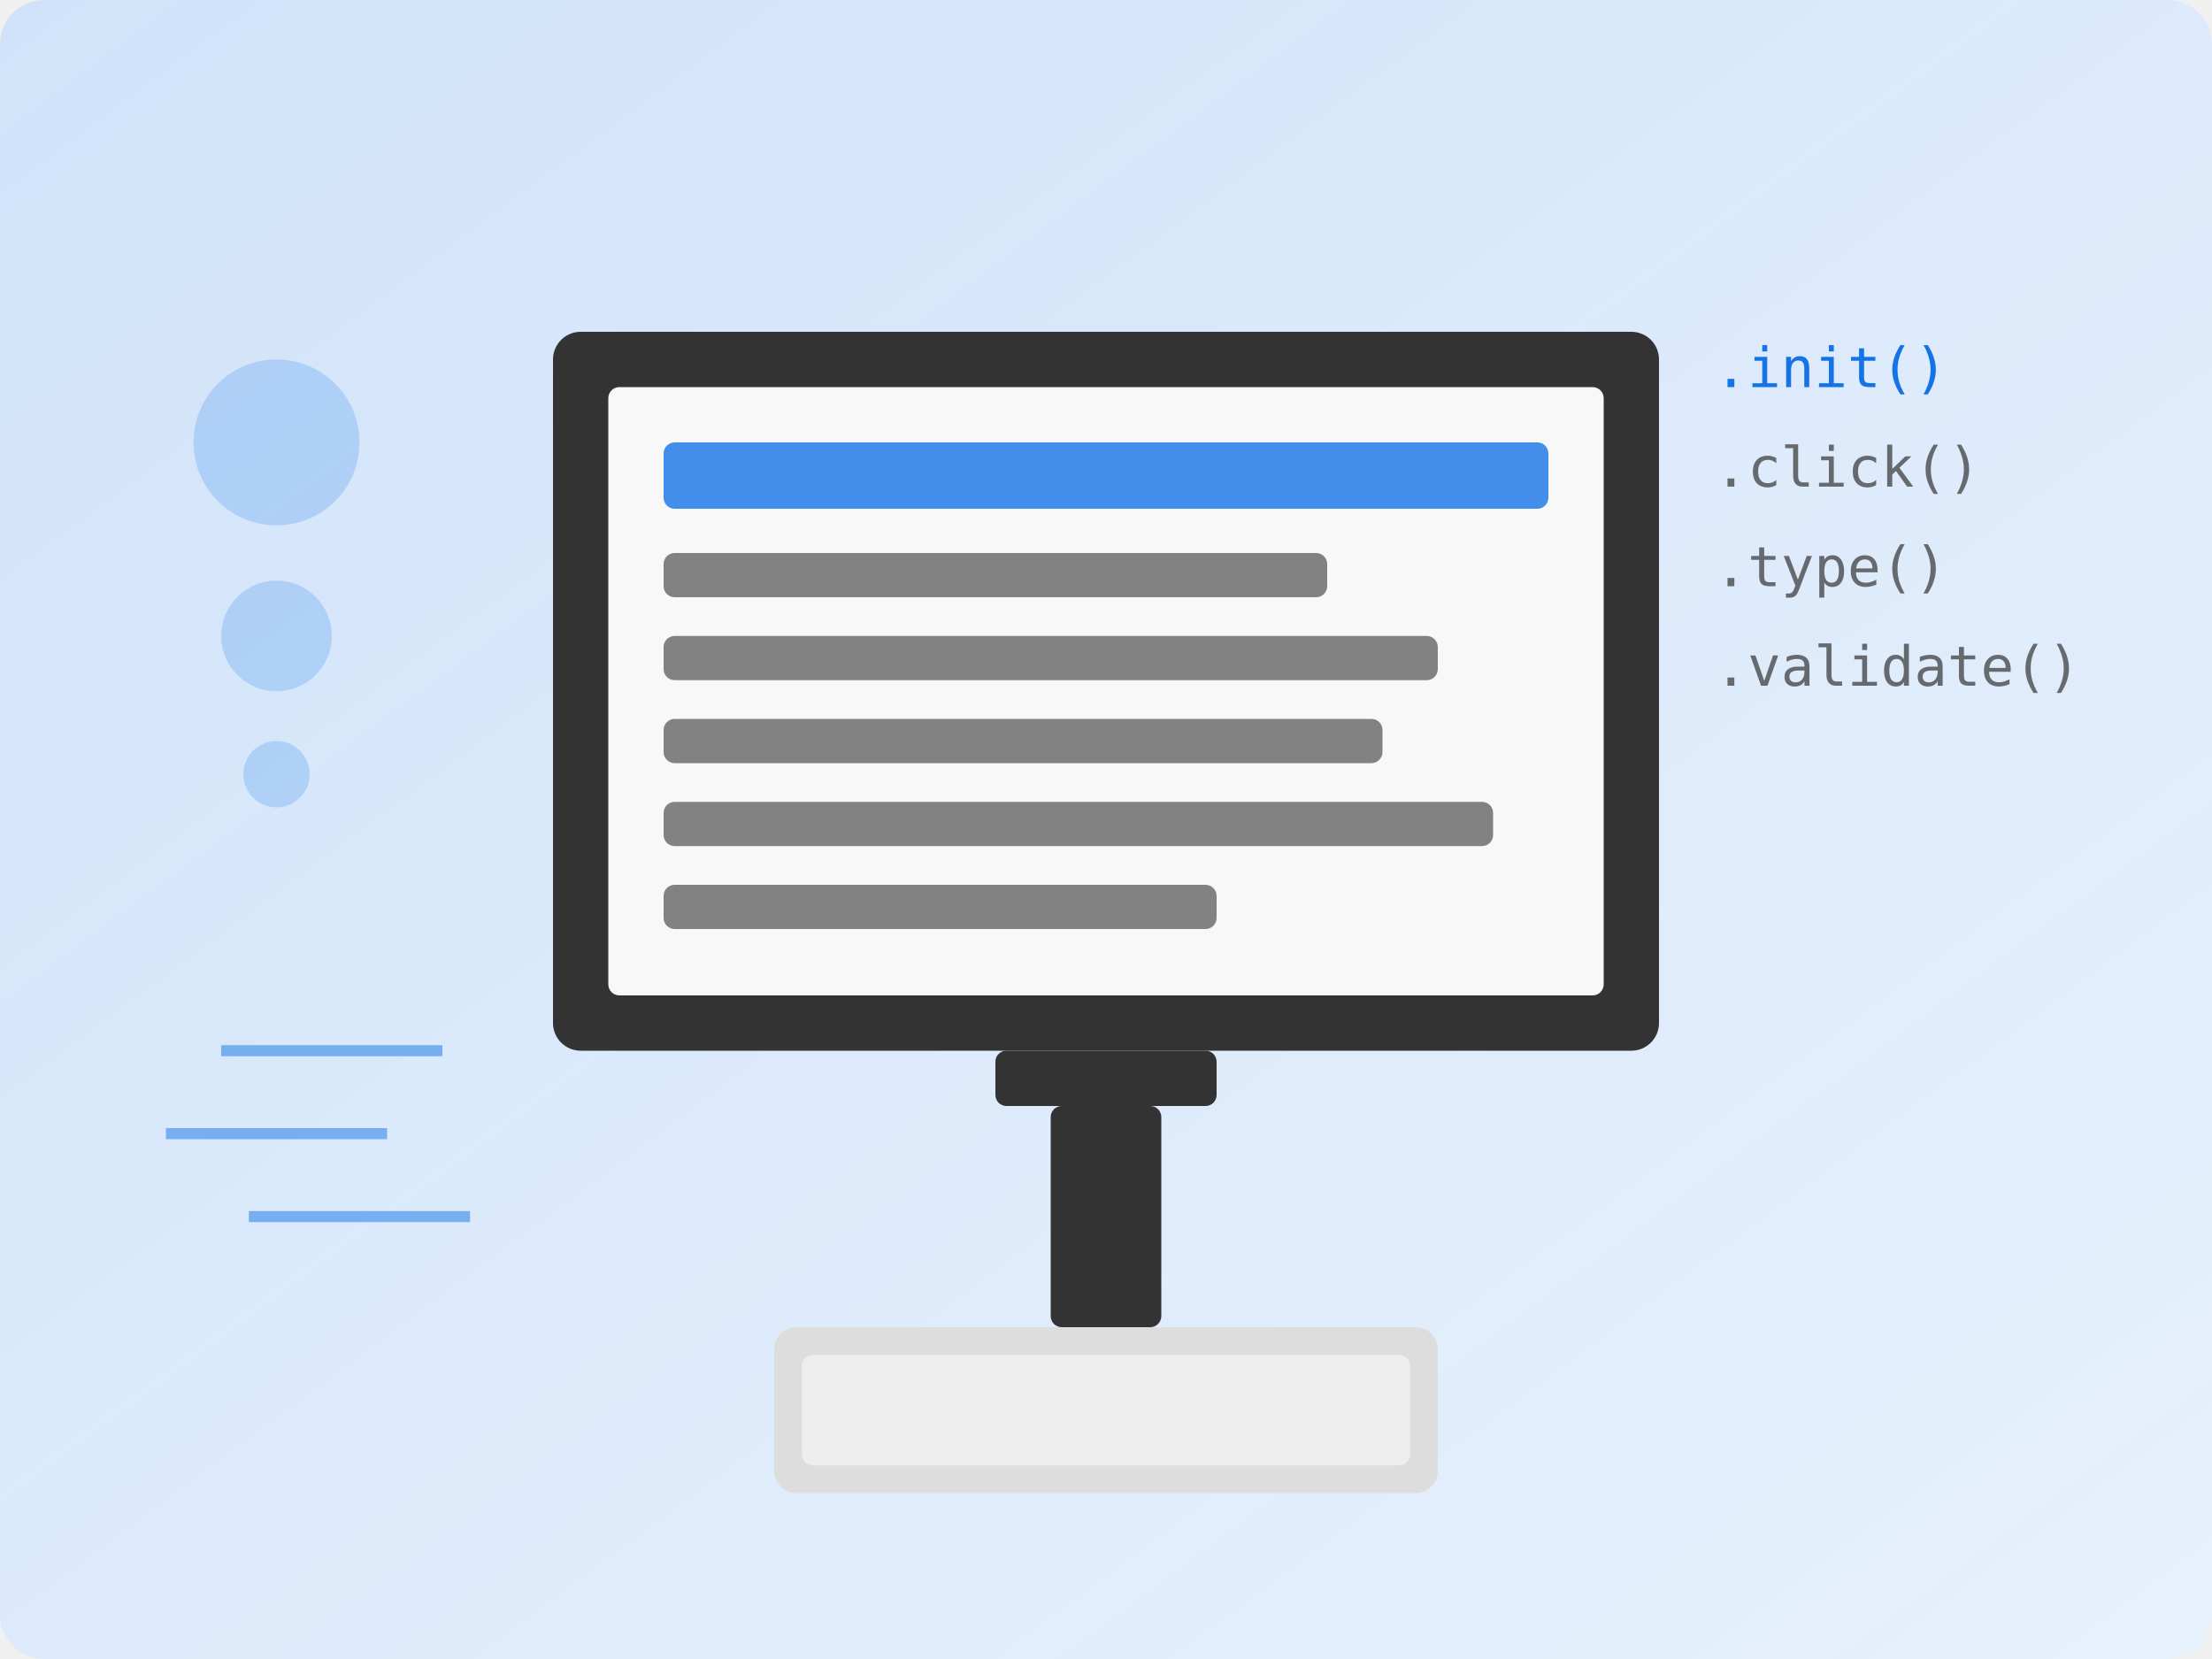
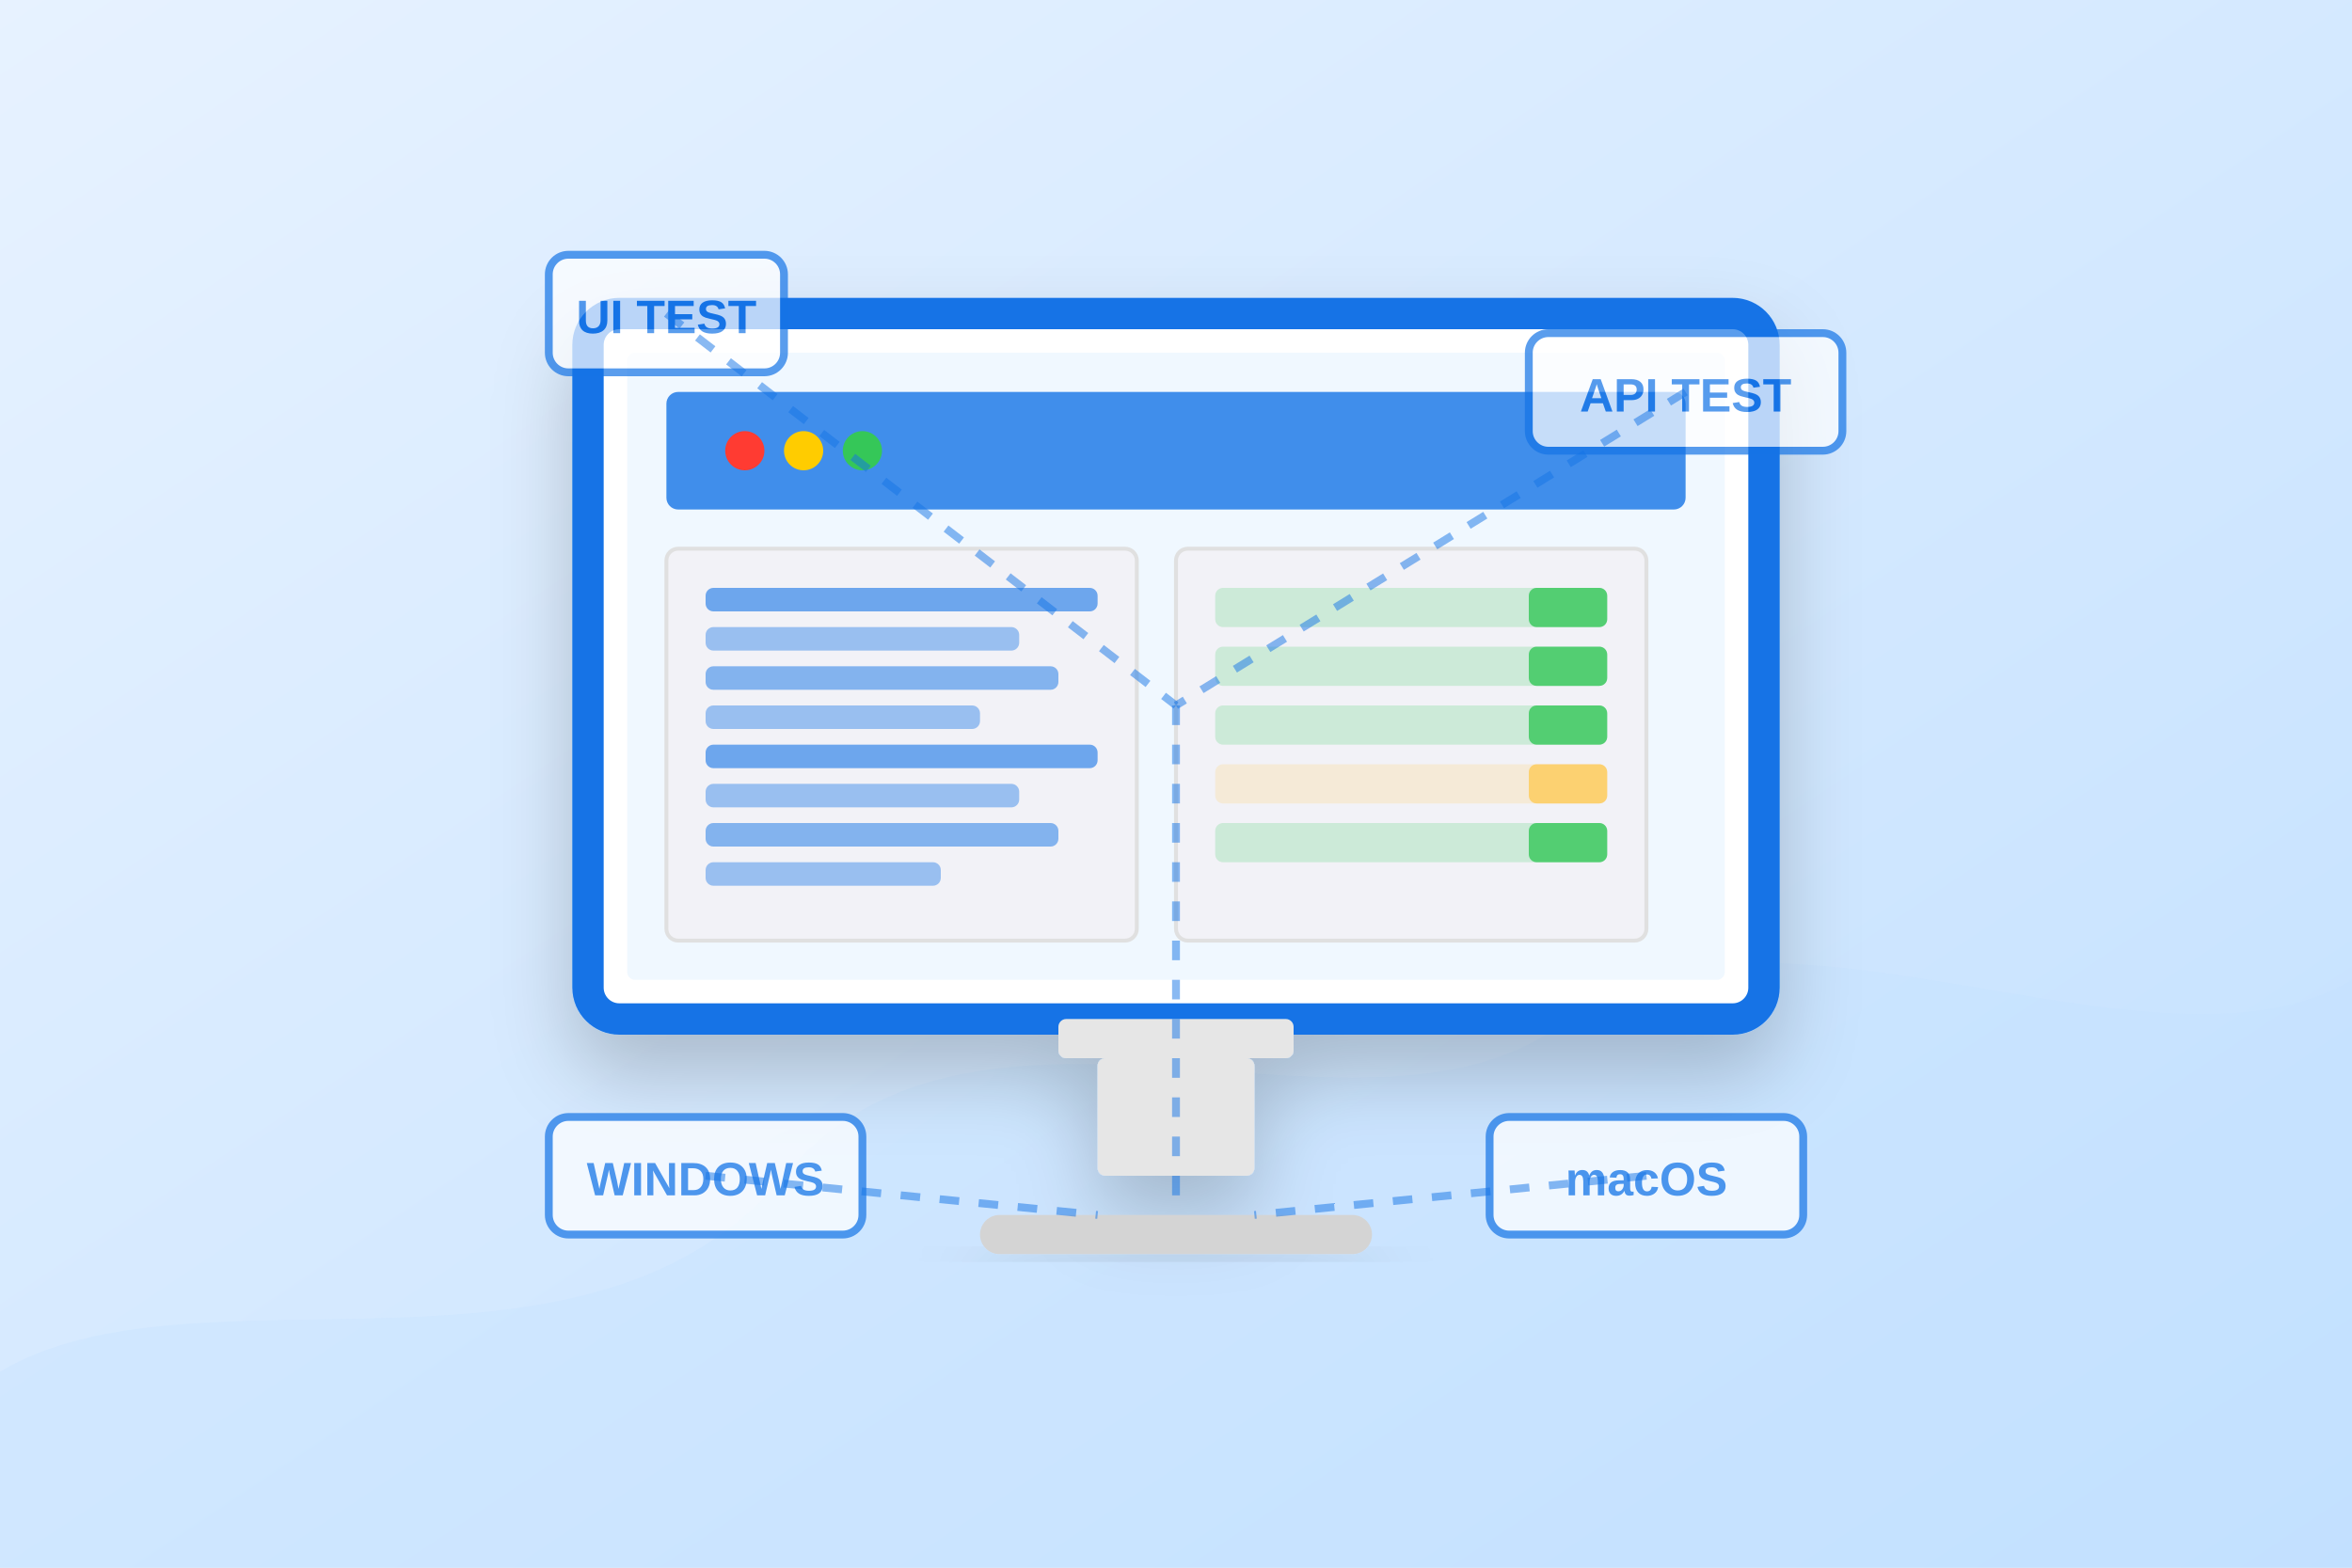
- <svg xmlns="http://www.w3.org/2000/svg" viewBox="0 0 400 300" width="400" height="300">
+ <svg xmlns="http://www.w3.org/2000/svg" width="600" height="400" viewBox="0 0 600 400">
  <defs>
-     <linearGradient id="grad2" x1="0%" y1="0%" x2="100%" y2="100%">
-       <stop offset="0%" style="stop-color:#1473e6;stop-opacity:0.2" />
-       <stop offset="100%" style="stop-color:#1473e6;stop-opacity:0.1" />
+     <linearGradient id="desktopGradient" x1="0%" y1="0%" x2="100%" y2="100%">
+       <stop offset="0%" stop-color="#e7f2ff" />
+       <stop offset="100%" stop-color="#c2e0ff" />
    </linearGradient>
+     <filter id="shadow" x="-20%" y="-20%" width="140%" height="140%">
+       <feGaussianBlur in="SourceAlpha" stdDeviation="10" />
+       <feOffset dx="0" dy="10" result="offsetblur" />
+       <feComponentTransfer>
+         <feFuncA type="linear" slope="0.2" />
+       </feComponentTransfer>
+       <feMerge>
+         <feMergeNode />
+         <feMergeNode in="SourceGraphic" />
+       </feMerge>
+     </filter>
  </defs>
-   <rect width="400" height="300" fill="#fff" rx="8" ry="8" />
-   <rect width="400" height="300" fill="url(#grad2)" rx="8" ry="8" />
-   <rect x="100" y="60" width="200" height="130" rx="5" ry="5" fill="#333" />
-   <rect x="110" y="70" width="180" height="110" rx="2" ry="2" fill="#f8f8f8" />
-   <rect x="180" y="190" width="40" height="10" rx="2" ry="2" fill="#333" />
-   <rect x="190" y="200" width="20" height="40" rx="2" ry="2" fill="#333" />
-   <rect x="120" y="80" width="160" height="12" rx="2" ry="2" fill="#1473e6" opacity="0.8" />
-   <rect x="120" y="100" width="120" height="8" rx="2" ry="2" fill="#333" opacity="0.6" />
-   <rect x="120" y="115" width="140" height="8" rx="2" ry="2" fill="#333" opacity="0.6" />
-   <rect x="120" y="130" width="130" height="8" rx="2" ry="2" fill="#333" opacity="0.6" />
-   <rect x="120" y="145" width="150" height="8" rx="2" ry="2" fill="#333" opacity="0.6" />
-   <rect x="120" y="160" width="100" height="8" rx="2" ry="2" fill="#333" opacity="0.6" />
-   <rect x="140" y="240" width="120" height="30" rx="4" ry="4" fill="#ddd" />
-   <rect x="145" y="245" width="110" height="20" rx="2" ry="2" fill="#eee" />
-   <text x="310" y="70" font-family="monospace" font-size="10" fill="#1473e6">.init()</text>
-   <text x="310" y="88" font-family="monospace" font-size="10" fill="#333" opacity="0.7">.click()</text>
-   <text x="310" y="106" font-family="monospace" font-size="10" fill="#333" opacity="0.7">.type()</text>
-   <text x="310" y="124" font-family="monospace" font-size="10" fill="#333" opacity="0.7">.validate()</text>
-   <circle cx="50" cy="80" r="15" fill="#1473e6" opacity="0.2" />
-   <circle cx="50" cy="115" r="10" fill="#1473e6" opacity="0.2" />
-   <circle cx="50" cy="140" r="6" fill="#1473e6" opacity="0.2" />
-   <line x1="40" y1="190" x2="80" y2="190" stroke="#1473e6" stroke-width="2" opacity="0.5" />
-   <line x1="30" y1="205" x2="70" y2="205" stroke="#1473e6" stroke-width="2" opacity="0.5" />
-   <line x1="45" y1="220" x2="85" y2="220" stroke="#1473e6" stroke-width="2" opacity="0.5" />
+   <rect width="600" height="400" fill="url(#desktopGradient)" />
+   <path d="M0,400 L600,400 L600,250 C550,280 450,220 400,260 C350,300 250,240 200,300 C150,360 50,320 0,350 Z" fill="#c2e0ff" opacity="0.3" />
+   <g transform="translate(300, 180)" filter="url(#shadow)">
+     <rect x="-150" y="-100" width="300" height="180" rx="8" fill="#ffffff" stroke="#1473e6" stroke-width="8" />
+     <rect x="-140" y="-90" width="280" height="160" rx="2" fill="#f0f8ff" />
+     <rect x="-130" y="-80" width="260" height="30" rx="3" fill="#1473e6" opacity="0.8" />
+     <circle cx="-110" cy="-65" r="5" fill="#ff3b30" />
+     <circle cx="-95" cy="-65" r="5" fill="#ffcc00" />
+     <circle cx="-80" cy="-65" r="5" fill="#34c759" />
+     <rect x="-130" y="-40" width="120" height="100" rx="3" fill="#f2f2f7" stroke="#e0e0e0" stroke-width="1" />
+     <rect x="0" y="-40" width="120" height="100" rx="3" fill="#f2f2f7" stroke="#e0e0e0" stroke-width="1" />
+     <rect x="-120" y="-30" width="100" height="6" rx="2" fill="#1473e6" opacity="0.6" />
+     <rect x="-120" y="-20" width="80" height="6" rx="2" fill="#1473e6" opacity="0.4" />
+     <rect x="-120" y="-10" width="90" height="6" rx="2" fill="#1473e6" opacity="0.5" />
+     <rect x="-120" y="0" width="70" height="6" rx="2" fill="#1473e6" opacity="0.4" />
+     <rect x="-120" y="10" width="100" height="6" rx="2" fill="#1473e6" opacity="0.6" />
+     <rect x="-120" y="20" width="80" height="6" rx="2" fill="#1473e6" opacity="0.4" />
+     <rect x="-120" y="30" width="90" height="6" rx="2" fill="#1473e6" opacity="0.5" />
+     <rect x="-120" y="40" width="60" height="6" rx="2" fill="#1473e6" opacity="0.4" />
+     <rect x="10" y="-30" width="100" height="10" rx="2" fill="#34c759" opacity="0.2" />
+     <rect x="90" y="-30" width="20" height="10" rx="2" fill="#34c759" opacity="0.8" />
+     <rect x="10" y="-15" width="100" height="10" rx="2" fill="#34c759" opacity="0.2" />
+     <rect x="90" y="-15" width="20" height="10" rx="2" fill="#34c759" opacity="0.8" />
+     <rect x="10" y="0" width="100" height="10" rx="2" fill="#34c759" opacity="0.2" />
+     <rect x="90" y="0" width="20" height="10" rx="2" fill="#34c759" opacity="0.8" />
+     <rect x="10" y="15" width="100" height="10" rx="2" fill="#feca57" opacity="0.2" />
+     <rect x="90" y="15" width="20" height="10" rx="2" fill="#feca57" opacity="0.8" />
+     <rect x="10" y="30" width="100" height="10" rx="2" fill="#34c759" opacity="0.2" />
+     <rect x="90" y="30" width="20" height="10" rx="2" fill="#34c759" opacity="0.8" />
+     <rect x="-30" y="80" width="60" height="10" rx="2" fill="#e6e6e6" />
+     <rect x="-20" y="90" width="40" height="30" rx="2" fill="#e6e6e6" />
+   </g>
+   <g transform="translate(300, 310)">
+     <rect x="-50" y="0" width="100" height="10" rx="5" fill="#d4d4d4" filter="url(#shadow)" />
+   </g>
+   <g transform="translate(170, 80)" opacity="0.7">
+     <rect x="-30" y="-15" width="60" height="30" rx="5" fill="#ffffff" stroke="#1473e6" stroke-width="2" />
+     <text x="0" y="5" font-family="Arial" font-size="12" font-weight="bold" text-anchor="middle" fill="#1473e6">UI TEST</text>
+   </g>
+   <g transform="translate(430, 100)" opacity="0.7">
+     <rect x="-40" y="-15" width="80" height="30" rx="5" fill="#ffffff" stroke="#1473e6" stroke-width="2" />
+     <text x="0" y="5" font-family="Arial" font-size="12" font-weight="bold" text-anchor="middle" fill="#1473e6">API TEST</text>
+   </g>
+   <g transform="translate(180, 300)" opacity="0.7">
+     <rect x="-40" y="-15" width="80" height="30" rx="5" fill="#ffffff" stroke="#1473e6" stroke-width="2" />
+     <text x="0" y="5" font-family="Arial" font-size="12" font-weight="bold" text-anchor="middle" fill="#1473e6">WINDOWS</text>
+   </g>
+   <g transform="translate(420, 300)" opacity="0.7">
+     <rect x="-40" y="-15" width="80" height="30" rx="5" fill="#ffffff" stroke="#1473e6" stroke-width="2" />
+     <text x="0" y="5" font-family="Arial" font-size="12" font-weight="bold" text-anchor="middle" fill="#1473e6">macOS</text>
+   </g>
+   <path d="M300,180 L300,310" stroke="#1473e6" stroke-width="2" stroke-dasharray="5,5" opacity="0.5" />
+   <path d="M170,80 L300,180" stroke="#1473e6" stroke-width="2" stroke-dasharray="5,5" opacity="0.5" />
+   <path d="M430,100 L300,180" stroke="#1473e6" stroke-width="2" stroke-dasharray="5,5" opacity="0.5" />
+   <path d="M180,300 L280,310" stroke="#1473e6" stroke-width="2" stroke-dasharray="5,5" opacity="0.5" />
+   <path d="M420,300 L320,310" stroke="#1473e6" stroke-width="2" stroke-dasharray="5,5" opacity="0.5" />
</svg>
